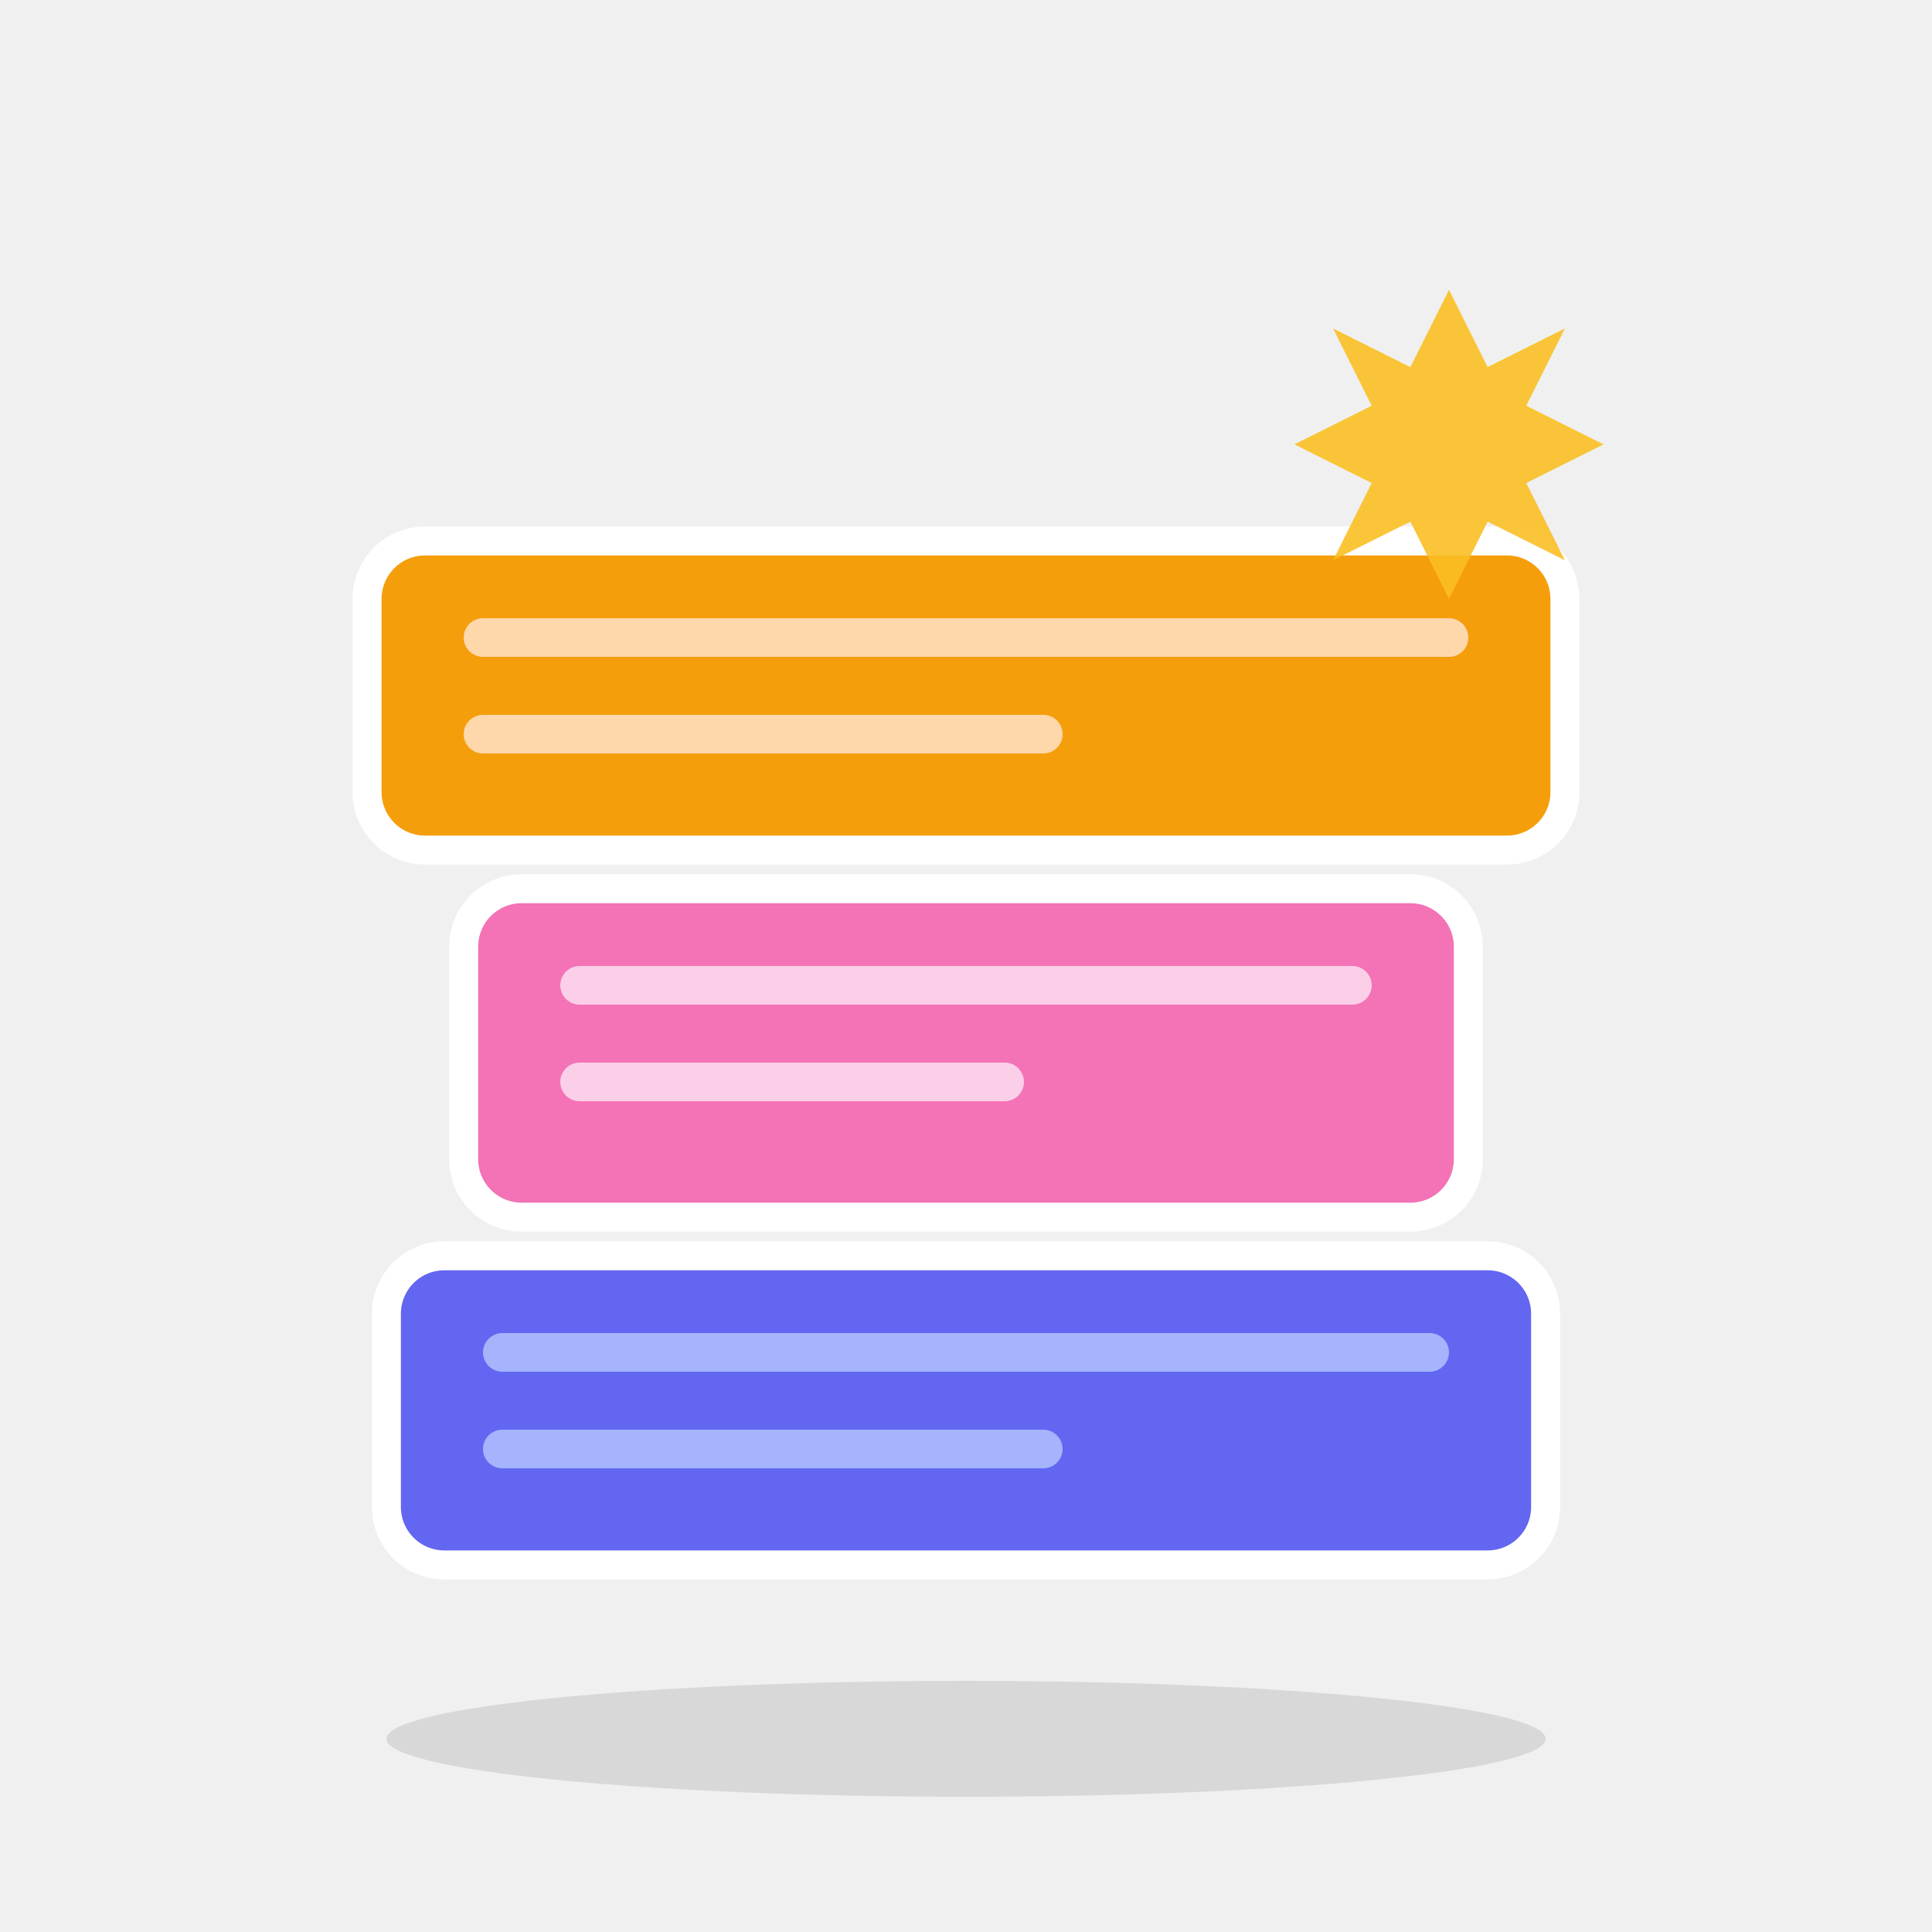
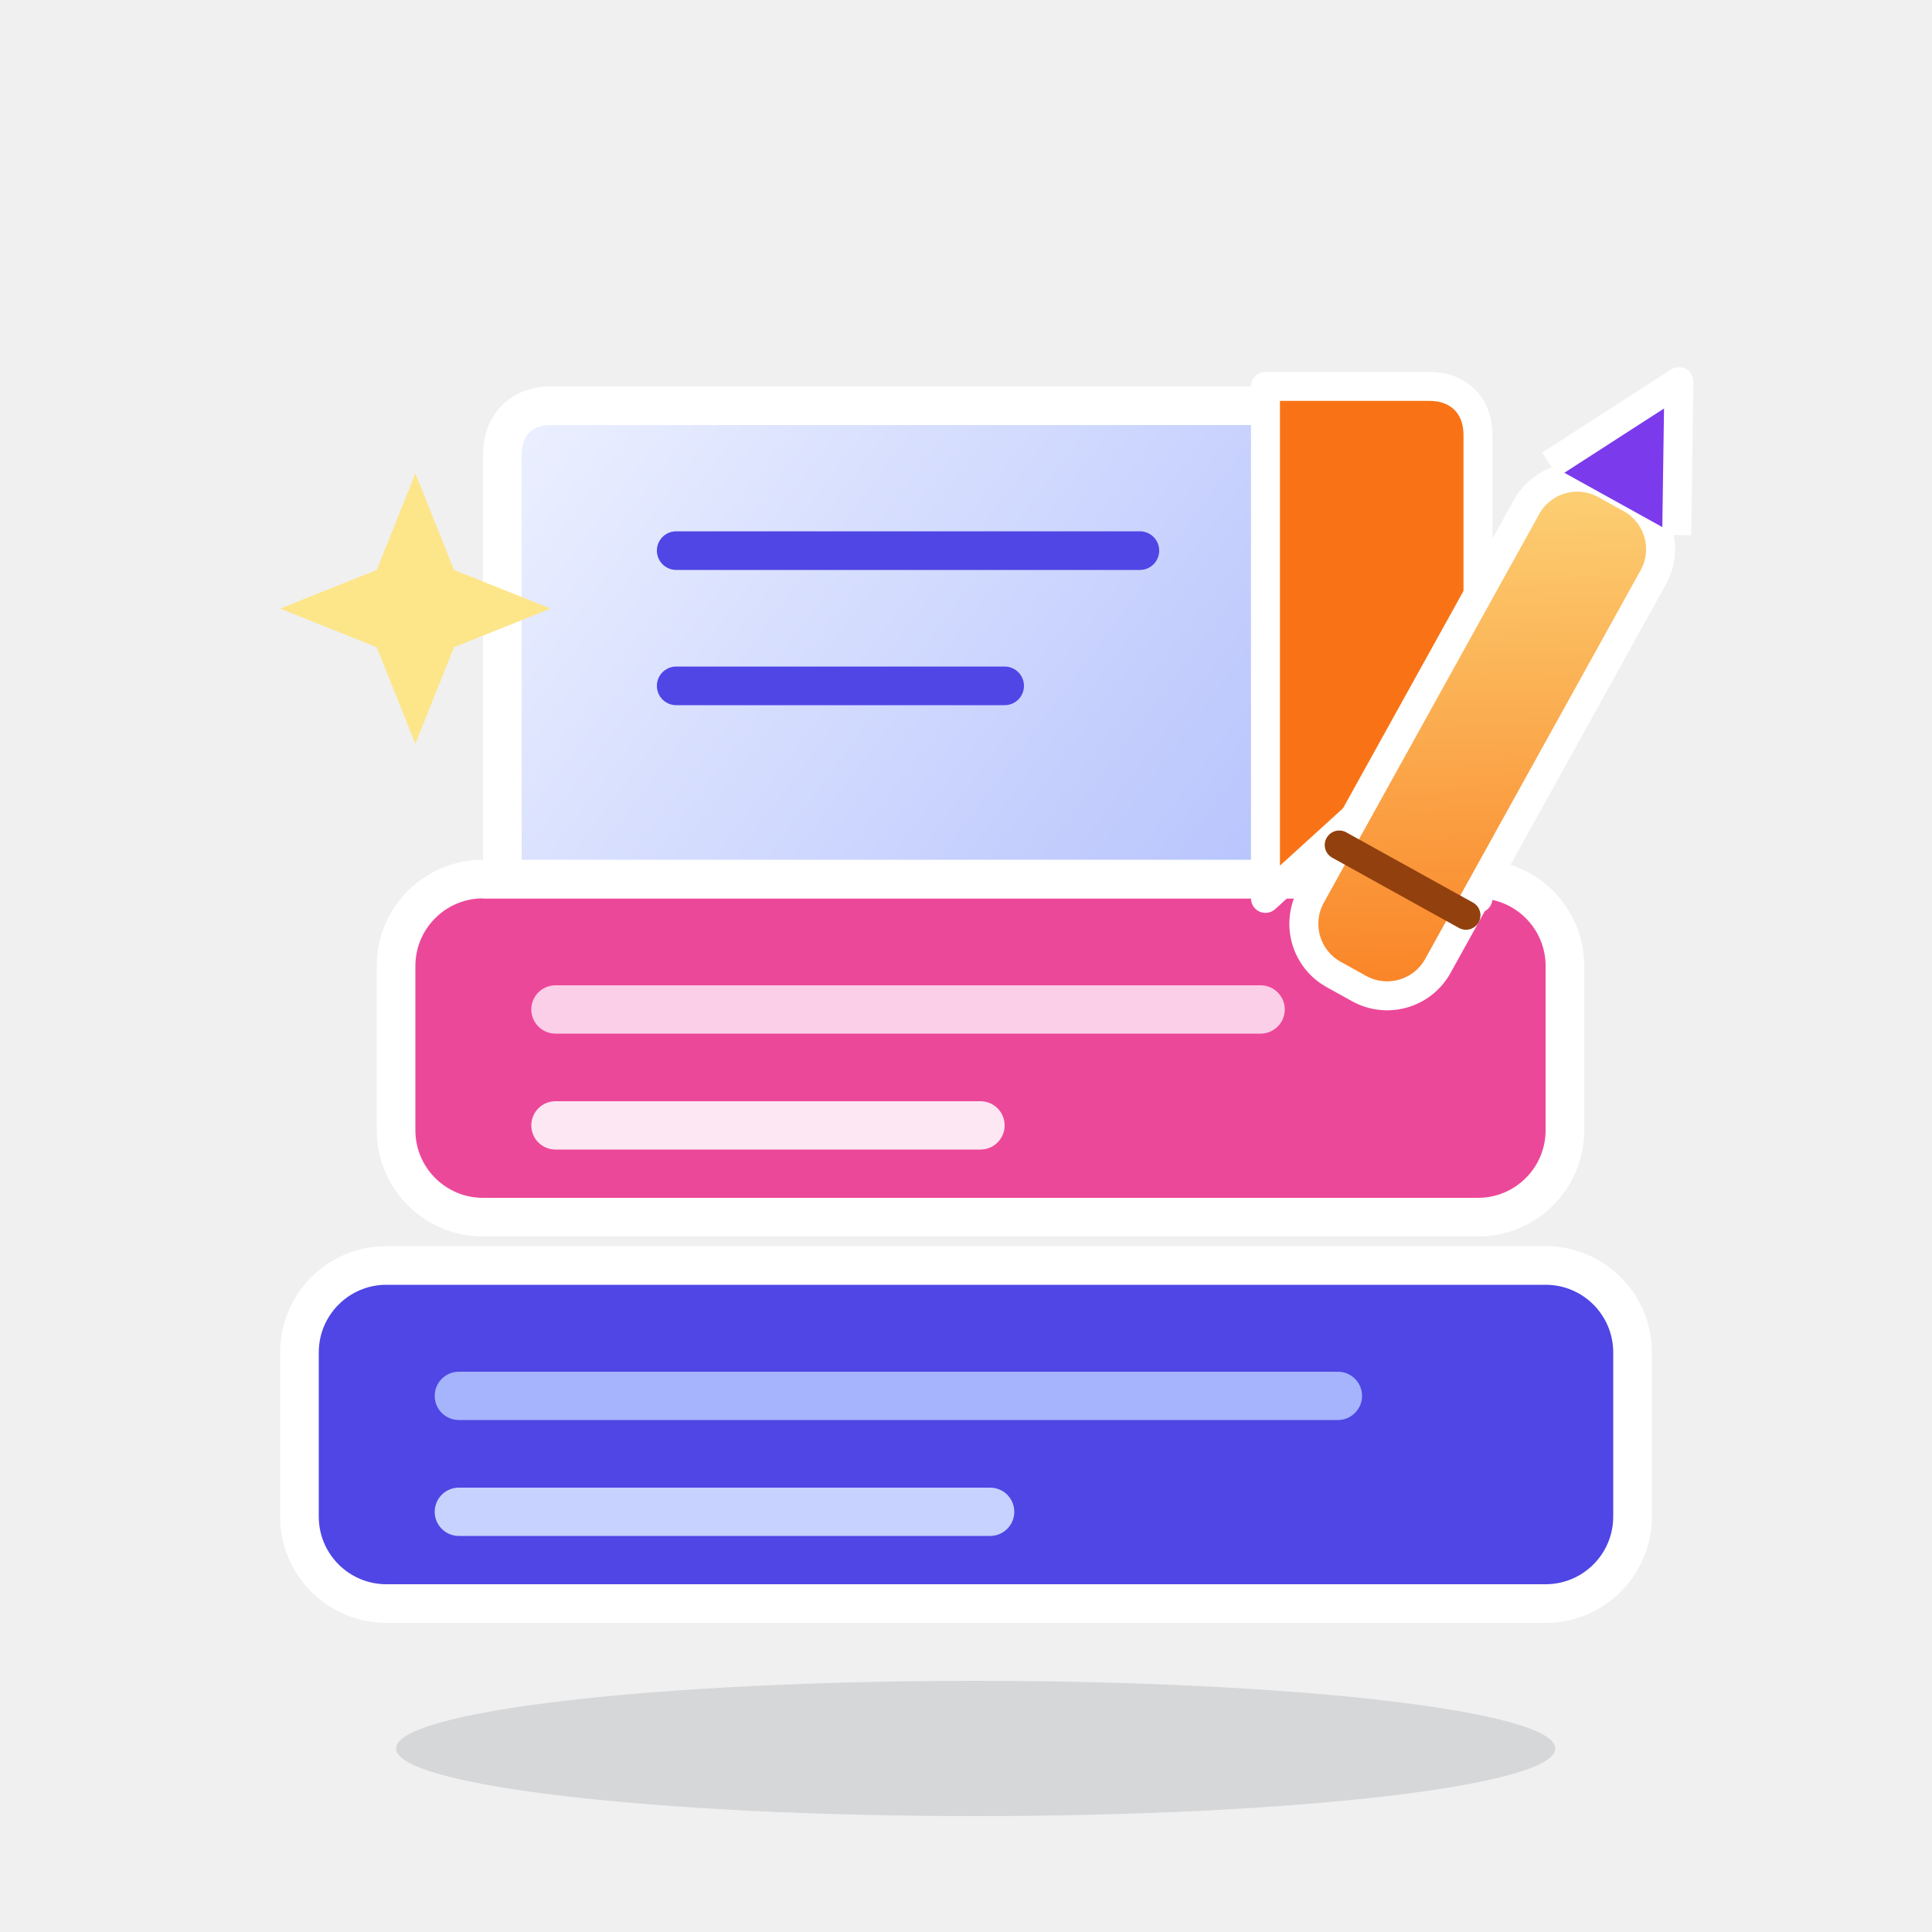
- <svg xmlns="http://www.w3.org/2000/svg" viewBox="0 0 200 200" fill="none">
-   <ellipse cx="100" cy="180" rx="60" ry="6" fill="#000" opacity=".10" />
-   <rect x="40" y="130" width="120" height="32" rx="6" fill="#6366F1" stroke="#fff" stroke-width="3" />
-   <rect x="50" y="138" width="100" height="4" rx="2" fill="#A5B4FC" />
-   <rect x="50" y="148" width="60" height="4" rx="2" fill="#A5B4FC" />
-   <rect x="48" y="92" width="104" height="34" rx="6" fill="#F472B6" stroke="#fff" stroke-width="3" />
-   <rect x="58" y="100" width="84" height="4" rx="2" fill="#FBCFE8" />
-   <rect x="58" y="110" width="48" height="4" rx="2" fill="#FBCFE8" />
-   <rect x="38" y="56" width="124" height="32" rx="6" fill="#F59E0B" stroke="#fff" stroke-width="3" />
-   <rect x="48" y="64" width="104" height="4" rx="2" fill="#FED7AA" />
-   <rect x="48" y="74" width="62" height="4" rx="2" fill="#FED7AA" />
-   <path d="M150 30 l4 8 8 -4 -4 8 8 4 -8 4 4 8 -8 -4 -4 8 -4 -8 -8 4 4 -8 -8 -4 8 -4 -4 -8 8 4 z" fill="#FBBF24" opacity=".9" />
+ <svg xmlns="http://www.w3.org/2000/svg" viewBox="0 0 200 200" fill="none" role="img" aria-labelledby="booksTitle booksDesc">
+   <defs>
+     <linearGradient id="bookTop" x1="49" y1="42" x2="151" y2="118" gradientUnits="userSpaceOnUse">
+       <stop stop-color="#EEF2FF" />
+       <stop offset="1" stop-color="#A5B4FC" />
+     </linearGradient>
+     <linearGradient id="bookPencil" x1="130" y1="42" x2="170" y2="110" gradientUnits="userSpaceOnUse">
+       <stop stop-color="#FDE68A" />
+       <stop offset="1" stop-color="#F97316" />
+     </linearGradient>
+   </defs>
+   <ellipse cx="101" cy="181" rx="60" ry="7" fill="#111827" opacity=".12" />
+   <rect x="31" y="131" width="138" height="35" rx="9" fill="#4F46E5" stroke="#fff" stroke-width="4" />
+   <rect x="45" y="142" width="96" height="5" rx="2.5" fill="#A5B4FC" />
+   <rect x="45" y="154" width="60" height="5" rx="2.5" fill="#C7D2FE" />
+   <rect x="41" y="91" width="121" height="35" rx="9" fill="#EC4899" stroke="#fff" stroke-width="4" />
+   <rect x="55" y="102" width="78" height="5" rx="2.5" fill="#FBCFE8" />
+   <rect x="55" y="114" width="49" height="5" rx="2.5" fill="#FCE7F3" />
+   <path d="M57 42h78c10 0 18 8 18 18v31H52V47c0-3 2-5 5-5Z" fill="url(#bookTop)" stroke="#fff" stroke-width="4" />
+   <path d="M70 57h48M70 71h34" stroke="#4F46E5" stroke-width="4" stroke-linecap="round" />
+   <path d="M131 40h17c3 0 5 2 5 5v48l-11-10-11 10V40Z" fill="#F97316" stroke="#fff" stroke-width="3" stroke-linejoin="round" />
+   <g transform="rotate(29 153 76)">
+     <rect x="146" y="47" width="15" height="58" rx="6" fill="url(#bookPencil)" stroke="#fff" stroke-width="3" />
+     <path d="M146 48l7.5-14 7.5 14" fill="#7C3AED" stroke="#fff" stroke-width="3" stroke-linejoin="round" />
+     <path d="M146 93h15" stroke="#92400E" stroke-width="3" stroke-linecap="round" />
+   </g>
+   <path d="M43 49l4 10 10 4-10 4-4 10-4-10-10-4 10-4 4-10Z" fill="#FDE68A" />
</svg>
